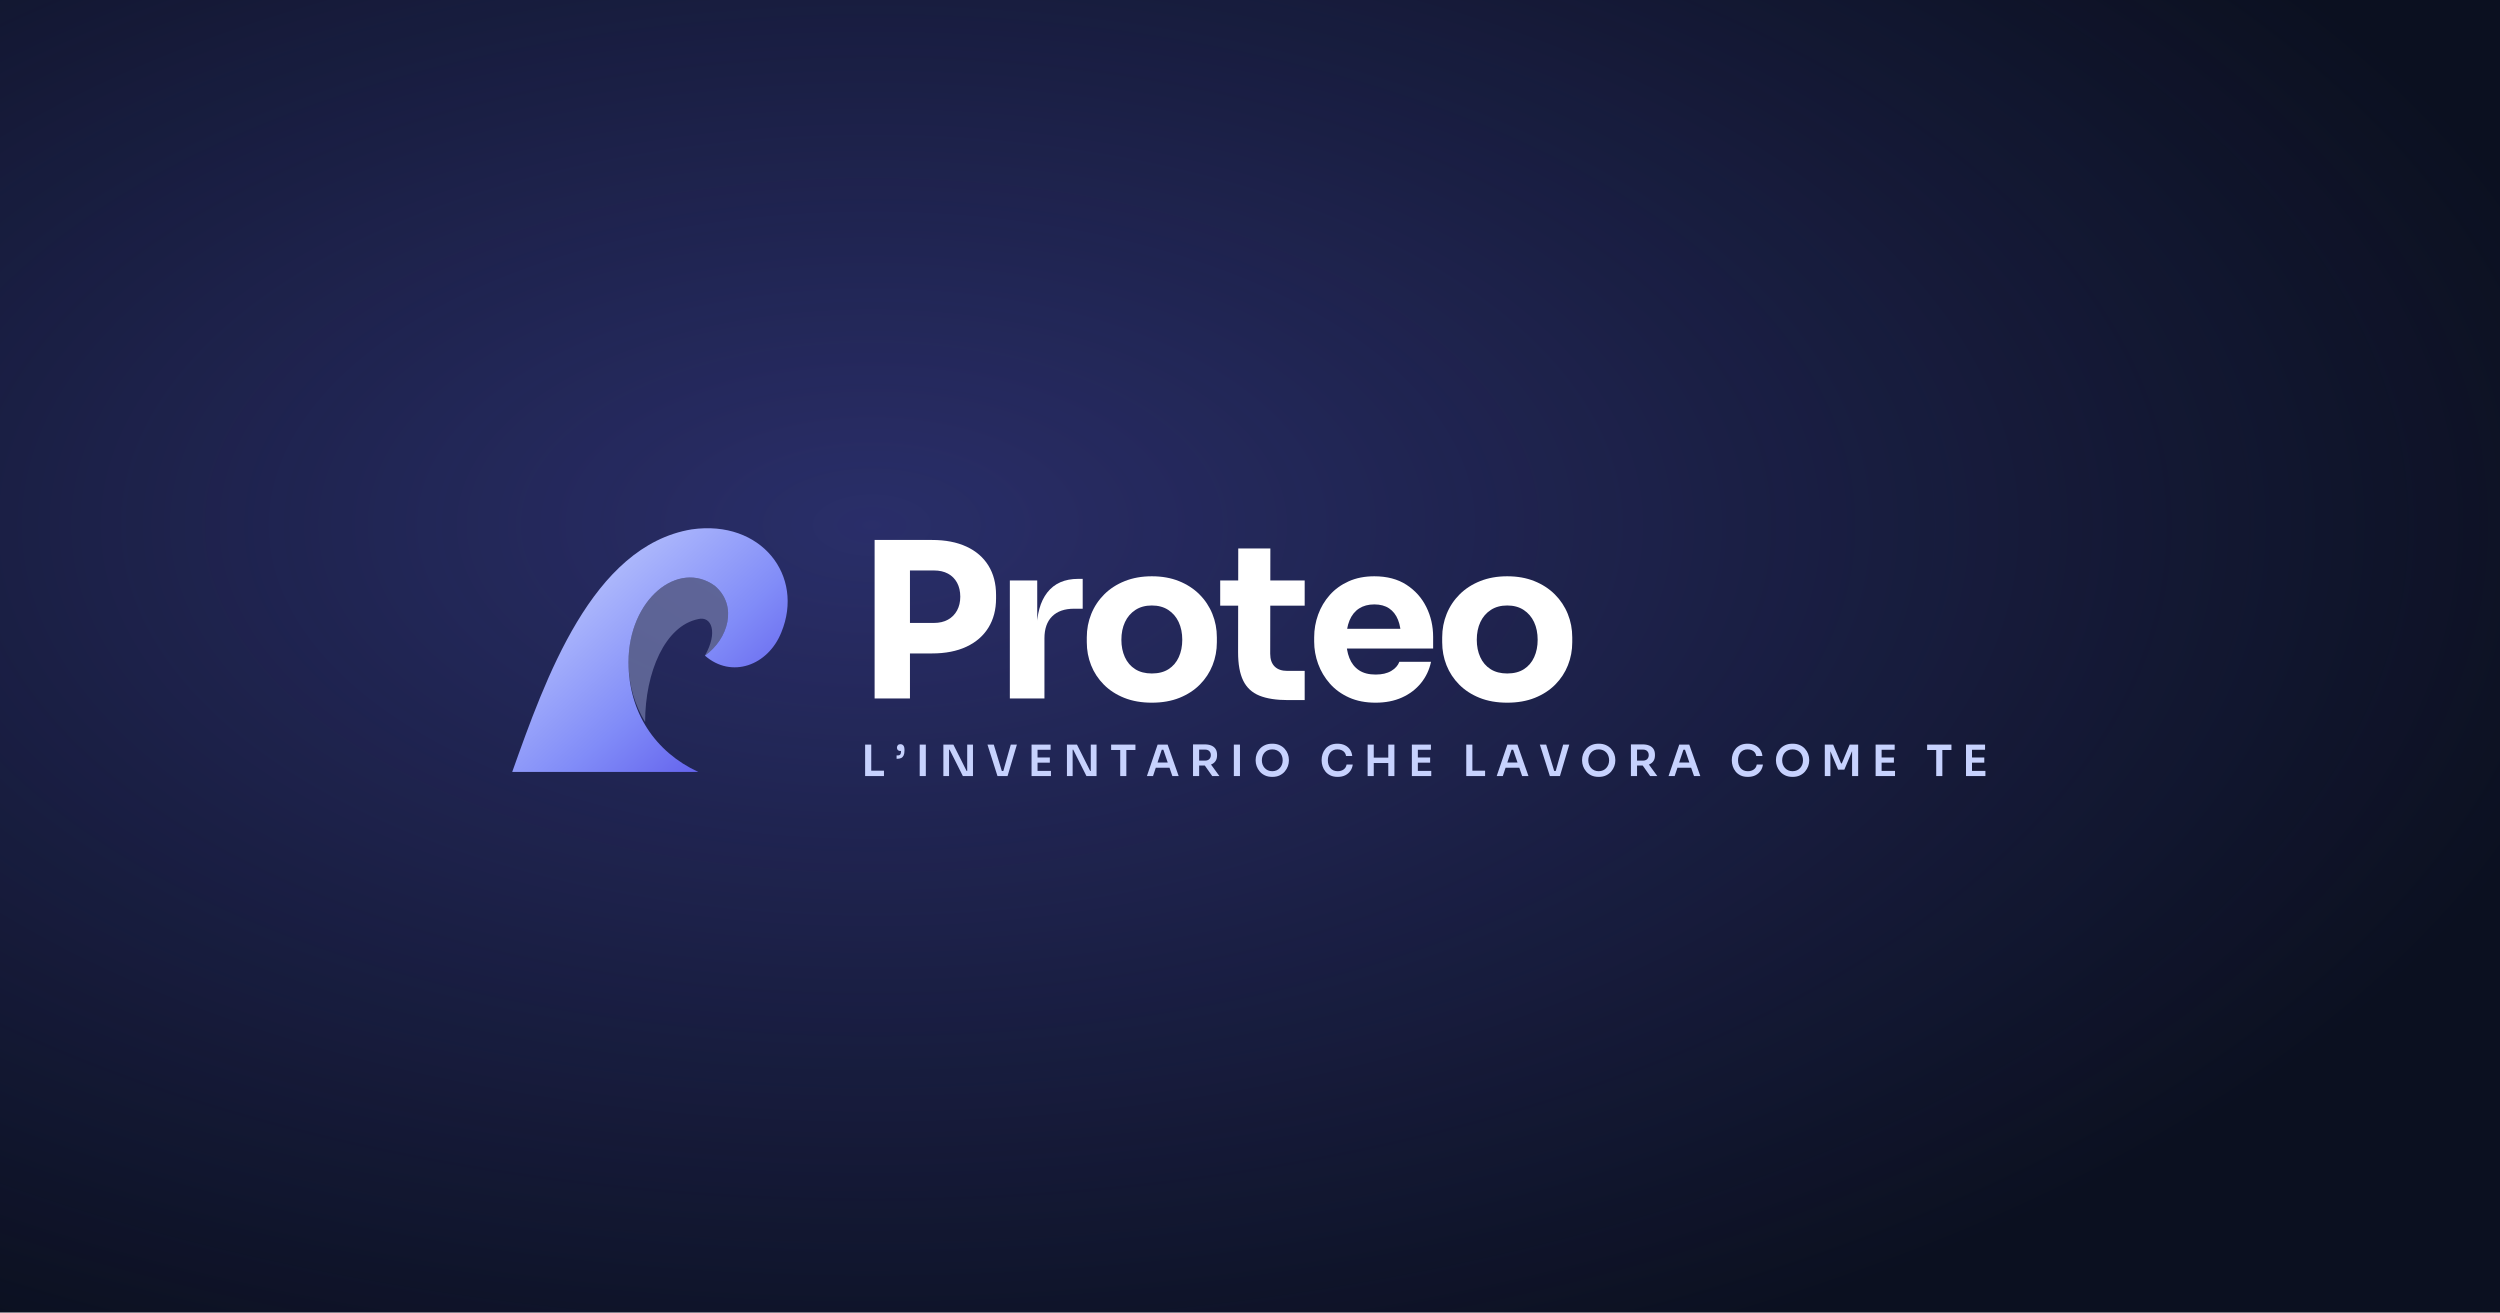
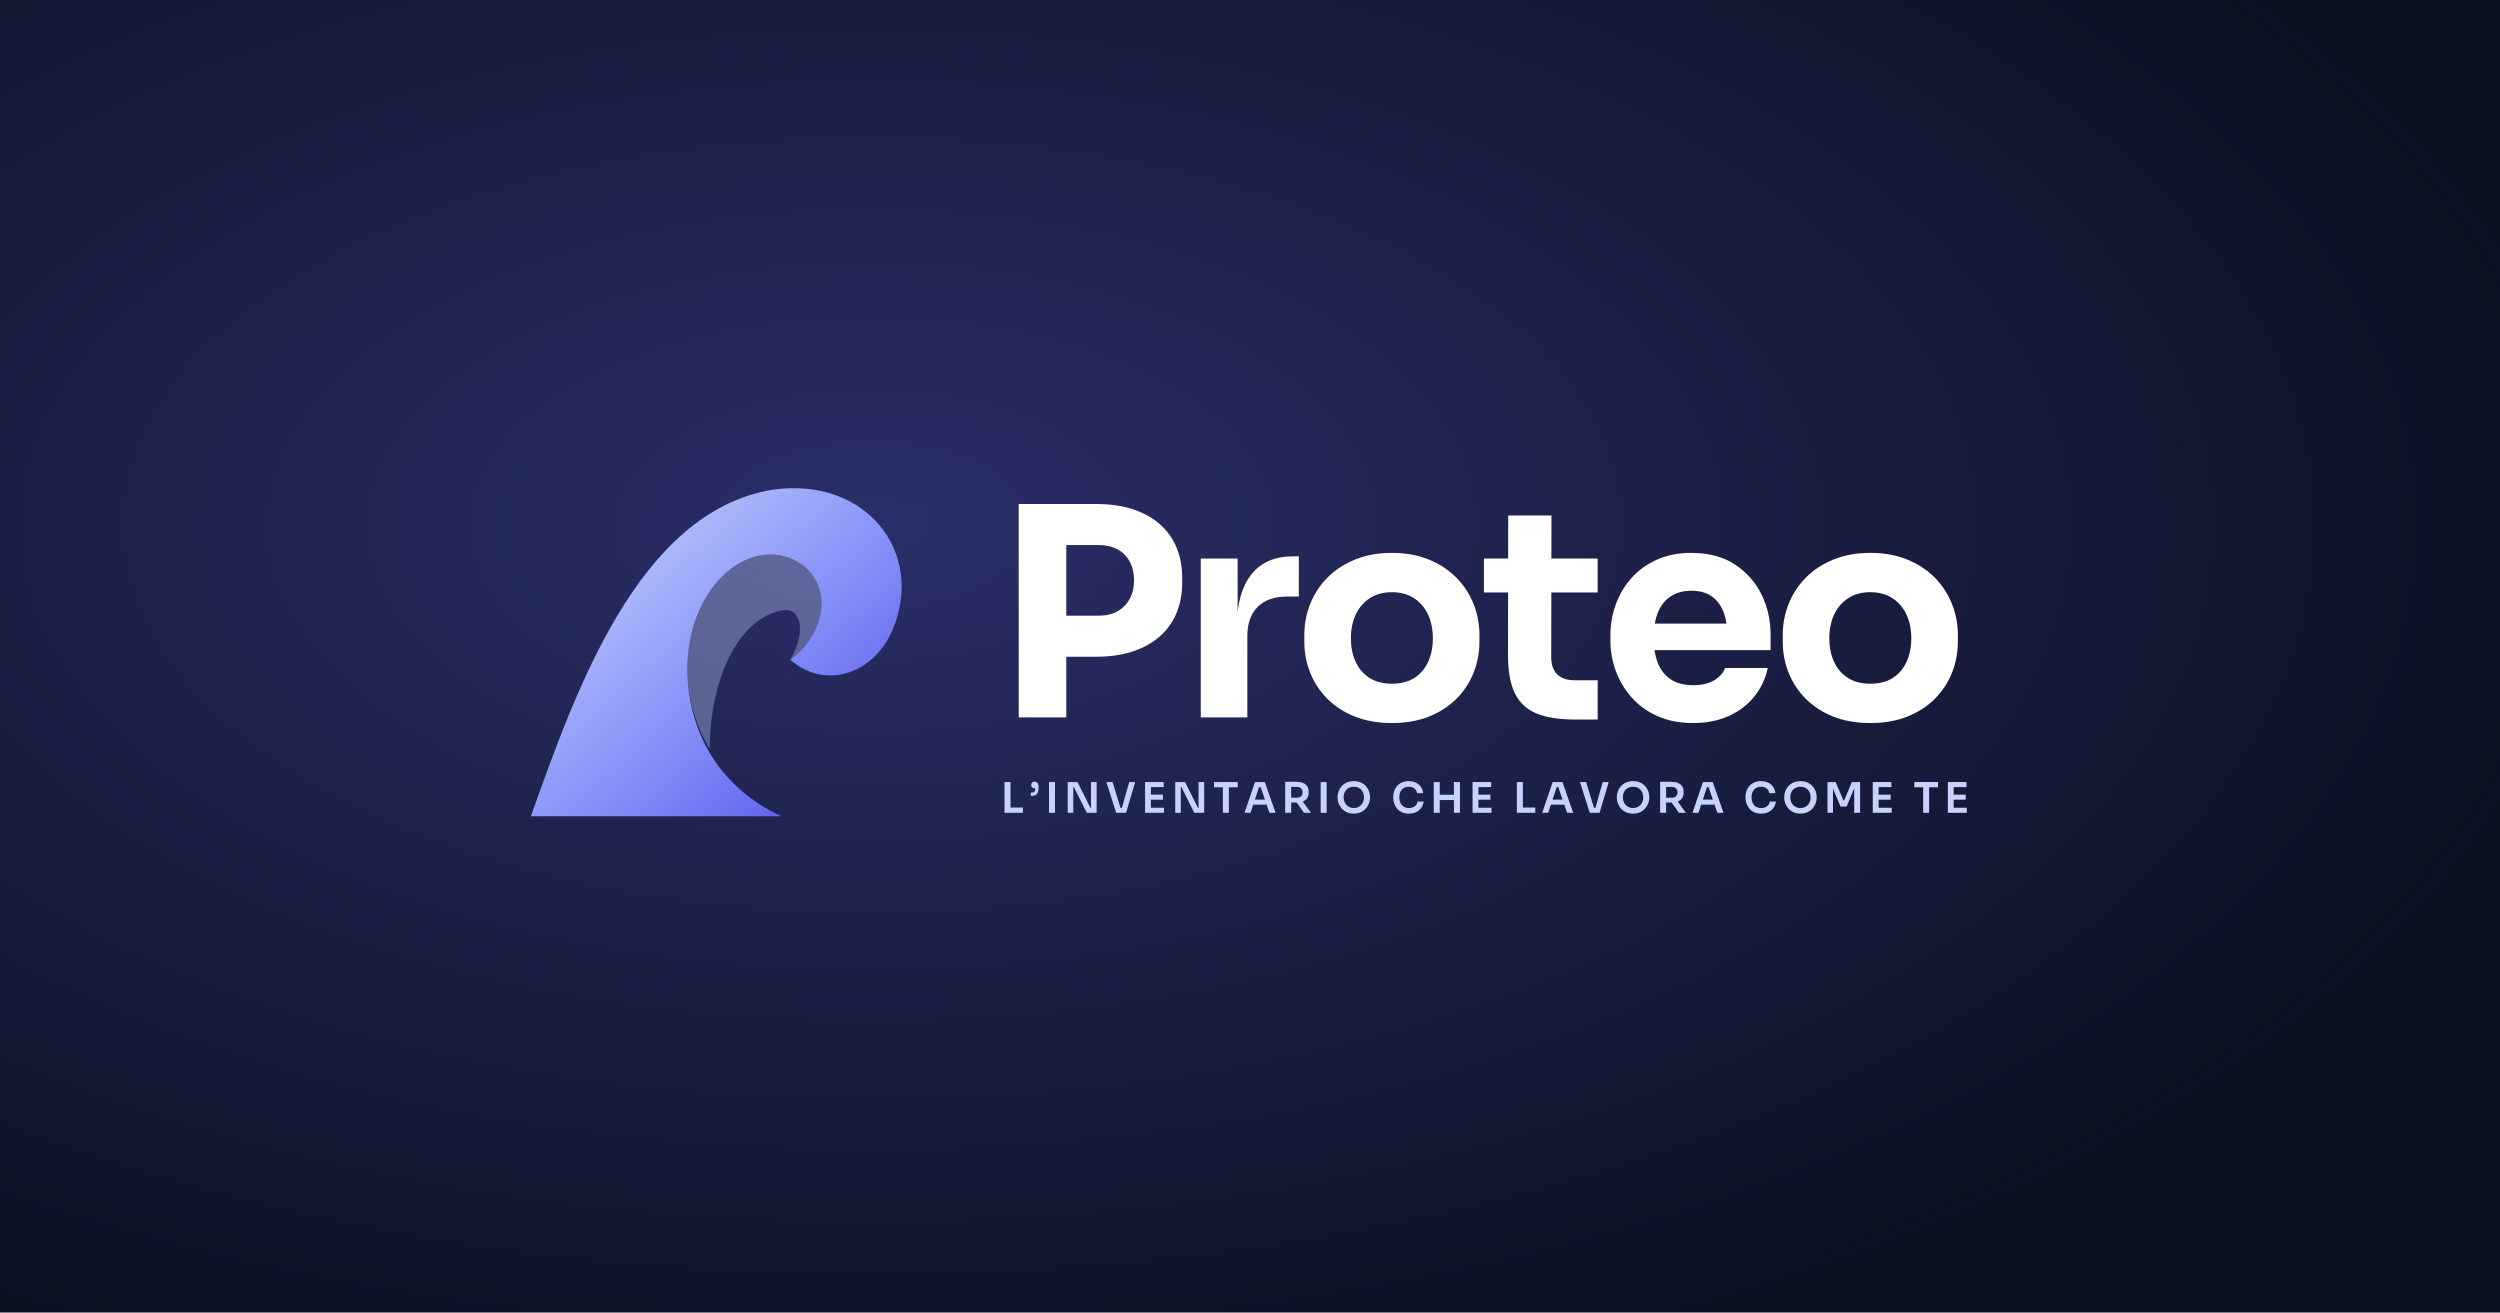
<svg xmlns="http://www.w3.org/2000/svg" viewBox="0 0 1200.00 630.00" width="1200" height="630">
  <defs>
    <linearGradient id="g1" gradientUnits="userSpaceOnUse" x1="30" y1="28" x2="100" y2="106">
      <stop offset="0" stop-color="#c7d2fe" />
      <stop offset=".55" stop-color="#818cf8" />
      <stop offset="1" stop-color="#4f46e5" />
    </linearGradient>
    <radialGradient id="oglow" cx=".35" cy=".4" r=".7">
      <stop offset="0" stop-color="#6366f1" stop-opacity=".35" />
      <stop offset="1" stop-color="#6366f1" stop-opacity="0" />
    </radialGradient>
  </defs>
  <rect width="1200" height="630" fill="#0b1020" />
  <rect width="1200" height="630" fill="url(#oglow)" />
-   <g transform="translate(220.0,227.6) scale(1.0345)">
+   <g transform="translate(220.0,199.4) scale(1.3926)">
    <g transform="translate(25.0,25.0)">
      <g transform="translate(0,0) scale(1.5416) translate(-20,-26.6)">
        <path d="M20,100 C30,72 44,32 74,27 C95,24 108,41 101,58 C97,68 86,72 78,65 C85,60 88,50 81,44 C70,36 55,48 55,67 C55,82 63,94 76,100 Z" fill="url(#g1)" />
        <path d="M78,65 C85,60 88,50 81,44 C70,36 55,48 55,67 C55,74 57,80 60,85 C60,70 66,56 76,54 C80,53 82,58 78,65 Z" fill="#c7d2fe" opacity=".35" />
      </g>
      <g transform="translate(159.95,79.08)">
        <path d="M22.6 -20.9V-35.05H35.675Q39.525 -35.05 42.25 -36.575Q44.975 -38.1 46.463 -40.85Q47.95 -43.6 47.95 -47.225Q47.95 -50.95 46.463 -53.7Q44.975 -56.45 42.25 -57.925Q39.525 -59.4 35.675 -59.4H22.6V-73.55H34.85Q44.15 -73.55 50.8 -70.475Q57.45 -67.4 61.0 -61.675Q64.55 -55.95 64.55 -48.025V-46.425Q64.55 -38.6 61.0 -32.862Q57.45 -27.125 50.8 -24.013Q44.15 -20.9 34.85 -20.9ZM8.2 0.0V-73.55H24.6V0.0Z" fill="#ffffff" />
        <path d="M70.95 0.0V-54.75H83.65V-31.25H83.4Q83.4 -42.875 88.325 -49.188Q93.25 -55.5 102.65 -55.5H104.75V-41.65H100.75Q94.175 -41.65 90.588 -38.113Q87.0 -34.575 87.0 -27.925V0.0Z" fill="#ffffff" />
        <path d="M136.825 1.95Q129.6 1.95 124 -0.3Q118.4 -2.55 114.525 -6.463Q110.65 -10.375 108.65 -15.425Q106.65 -20.475 106.65 -26.1V-28.35Q106.65 -34.125 108.738 -39.263Q110.825 -44.4 114.75 -48.312Q118.675 -52.225 124.275 -54.463Q129.875 -56.7 136.825 -56.7Q143.85 -56.7 149.413 -54.463Q154.975 -52.225 158.9 -48.312Q162.825 -44.4 164.913 -39.263Q167.0 -34.125 167.0 -28.35V-26.1Q167.0 -20.475 165.0 -15.425Q163.0 -10.375 159.125 -6.463Q155.25 -2.55 149.65 -0.3Q144.05 1.95 136.825 1.95ZM136.825 -11.6Q141.475 -11.6 144.6 -13.613Q147.725 -15.625 149.338 -19.188Q150.95 -22.75 150.95 -27.225Q150.95 -31.875 149.288 -35.438Q147.625 -39.0 144.463 -41.075Q141.3 -43.15 136.825 -43.15Q132.375 -43.15 129.2 -41.075Q126.025 -39.0 124.363 -35.438Q122.7 -31.875 122.7 -27.225Q122.7 -22.75 124.313 -19.188Q125.925 -15.625 129.088 -13.613Q132.25 -11.6 136.825 -11.6Z" fill="#ffffff" />
        <path d="M200.075 0.75Q191.825 0.75 186.725 -1.325Q181.625 -3.4 179.238 -8.262Q176.85 -13.125 176.85 -21.425L176.925 -69.6H191.825L191.75 -20.75Q191.75 -16.9 193.8 -14.85Q195.85 -12.8 199.7 -12.8H207.75V0.75ZM168.55 -43.05V-54.75H207.75V-43.05Z" fill="#ffffff" />
        <path d="M240.65 1.95Q233.65 1.95 228.325 -0.45Q223 -2.85 219.425 -6.913Q215.85 -10.975 214 -16.025Q212.15 -21.075 212.15 -26.4V-28.35Q212.15 -33.85 214 -38.938Q215.85 -44.025 219.388 -48.013Q222.925 -52.0 228.138 -54.35Q233.35 -56.7 240.05 -56.7Q248.9 -56.7 254.963 -52.763Q261.025 -48.825 264.188 -42.438Q267.35 -36.05 267.35 -28.6V-23.175H218.9V-32.325H257.725L252.45 -28.05Q252.45 -33.0 251.063 -36.475Q249.675 -39.95 246.938 -41.8Q244.2 -43.65 240.05 -43.65Q235.925 -43.65 233 -41.763Q230.075 -39.875 228.563 -36.237Q227.05 -32.6 227.05 -27.3Q227.05 -22.425 228.488 -18.775Q229.925 -15.125 232.925 -13.113Q235.925 -11.1 240.65 -11.1Q245.075 -11.1 247.9 -12.775Q250.725 -14.45 251.675 -17.025H266.375Q265.2 -11.45 261.713 -7.15Q258.225 -2.85 252.888 -0.45Q247.55 1.95 240.65 1.95Z" fill="#ffffff" />
        <path d="M301.725 1.95Q294.5 1.95 288.9 -0.3Q283.3 -2.55 279.425 -6.463Q275.55 -10.375 273.55 -15.425Q271.55 -20.475 271.55 -26.1V-28.35Q271.55 -34.125 273.638 -39.263Q275.725 -44.4 279.65 -48.312Q283.575 -52.225 289.175 -54.463Q294.775 -56.7 301.725 -56.7Q308.75 -56.7 314.313 -54.463Q319.875 -52.225 323.8 -48.312Q327.725 -44.4 329.812 -39.263Q331.9 -34.125 331.9 -28.35V-26.1Q331.9 -20.475 329.9 -15.425Q327.9 -10.375 324.025 -6.463Q320.15 -2.55 314.55 -0.3Q308.95 1.95 301.725 1.95ZM301.725 -11.6Q306.375 -11.6 309.5 -13.613Q312.625 -15.625 314.238 -19.188Q315.85 -22.75 315.85 -27.225Q315.85 -31.875 314.188 -35.438Q312.525 -39.0 309.363 -41.075Q306.2 -43.15 301.725 -43.15Q297.275 -43.15 294.1 -41.075Q290.925 -39.0 289.263 -35.438Q287.6 -31.875 287.6 -27.225Q287.6 -22.75 289.213 -19.188Q290.825 -15.625 293.988 -13.613Q297.15 -11.6 301.725 -11.6Z" fill="#ffffff" />
      </g>
-       <g transform="translate(161.95,115.08)">
-         <path d="M1.8 0.0V-14.6H4.64V0.0ZM4.24 0.0V-2.5H10.54V0.0Z" fill="#c7d2fe" />
-         <path d="M16.4 -8.02V-9.58H16.87Q17.45 -9.58 17.795 -9.76Q18.14 -9.94 18.3 -10.37Q18.46 -10.8 18.46 -11.52V-13.0L19.03 -11.87Q18.89 -11.77 18.635 -11.705Q18.38 -11.64 18.1 -11.64Q17.44 -11.64 17.0 -12.045Q16.56 -12.45 16.56 -13.18Q16.56 -13.86 16.98 -14.33Q17.4 -14.8 18.18 -14.8Q18.68 -14.8 19.105 -14.565Q19.53 -14.33 19.795 -13.765Q20.06 -13.2 20.06 -12.2V-11.86Q20.06 -10.43 19.67 -9.59Q19.28 -8.75 18.54 -8.385Q17.8 -8.02 16.74 -8.02Z" fill="#c7d2fe" />
-         <path d="M27.12 0.0V-14.6H29.96V0.0Z" fill="#c7d2fe" />
-         <path d="M38.1 0.0V-14.6H42.75L48.89 -2.36H49.56L49.16 -2.0V-14.6H51.84V0.0H47.15L41.01 -12.24H40.34L40.74 -12.6V0.0Z" fill="#c7d2fe" />
-         <path d="M63.21 0.0 58.56 -14.6H61.49L65.35 -1.95L64.52 -2.36H66.68L65.81 -1.95L69.38 -14.6H72.22L67.89 0.0Z" fill="#c7d2fe" />
-         <path d="M79.02 0.0V-14.6H81.8V0.0ZM81.4 0.0V-2.4H88.02V0.0ZM81.4 -6.22V-8.62H87.5V-6.22ZM81.4 -12.2V-14.6H87.86V-12.2Z" fill="#c7d2fe" />
-         <path d="M95.44 0.0V-14.6H100.09L106.23 -2.36H106.9L106.5 -2.0V-14.6H109.18V0.0H104.49L98.35 -12.24H97.68L98.08 -12.6V0.0Z" fill="#c7d2fe" />
-         <path d="M120.16 0.0V-12.5H123.0V0.0ZM115.94 -12.1V-14.6H127.22V-12.1Z" fill="#c7d2fe" />
-         <path d="M132.54 0.0 137.51 -14.6H142.15L147.28 0.0H144.35L140.02 -12.66L141.03 -12.22H138.53L139.58 -12.66L135.38 0.0ZM136.02 -3.87 136.91 -6.27H142.83L143.72 -3.87Z" fill="#c7d2fe" />
-         <path d="M153.94 0.0V-14.7H156.78V0.0ZM162.85 0.0 158.38 -6.35H161.55L166.18 0.0ZM155.94 -4.88V-7.18H159.65Q160.44 -7.18 161.01 -7.5Q161.58 -7.82 161.895 -8.395Q162.21 -8.97 162.21 -9.72Q162.21 -10.48 161.895 -11.055Q161.58 -11.63 161.01 -11.955Q160.44 -12.28 159.65 -12.28H155.94V-14.7H159.36Q161.11 -14.7 162.4 -14.175Q163.69 -13.65 164.39 -12.595Q165.09 -11.54 165.09 -9.93V-9.61Q165.09 -8.0 164.38 -6.955Q163.67 -5.91 162.39 -5.395Q161.11 -4.88 159.36 -4.88Z" fill="#c7d2fe" />
-         <path d="M172.88 0.0V-14.6H175.72V0.0Z" fill="#c7d2fe" />
-         <path d="M190.71 0.38Q188.73 0.38 187.28 -0.315Q185.83 -1.01 184.88 -2.145Q183.93 -3.28 183.465 -4.59Q183 -5.9 183 -7.12V-7.56Q183 -8.9 183.48 -10.225Q183.96 -11.55 184.93 -12.635Q185.9 -13.72 187.34 -14.37Q188.78 -15.02 190.71 -15.02Q192.63 -15.02 194.07 -14.37Q195.51 -13.72 196.48 -12.635Q197.45 -11.55 197.935 -10.225Q198.42 -8.9 198.42 -7.56V-7.12Q198.42 -5.9 197.95 -4.59Q197.48 -3.28 196.53 -2.145Q195.58 -1.01 194.13 -0.315Q192.68 0.38 190.71 0.38ZM190.71 -2.26Q191.83 -2.26 192.725 -2.66Q193.62 -3.06 194.25 -3.765Q194.88 -4.47 195.21 -5.38Q195.54 -6.29 195.54 -7.32Q195.54 -8.41 195.205 -9.33Q194.87 -10.25 194.24 -10.935Q193.61 -11.62 192.715 -12.0Q191.82 -12.38 190.71 -12.38Q189.59 -12.38 188.695 -12.0Q187.8 -11.62 187.17 -10.935Q186.54 -10.25 186.21 -9.33Q185.88 -8.41 185.88 -7.32Q185.88 -6.29 186.21 -5.38Q186.54 -4.47 187.17 -3.765Q187.8 -3.06 188.695 -2.66Q189.59 -2.26 190.71 -2.26Z" fill="#c7d2fe" />
+       <g transform="translate(161.95,111.97)">
+         <path d="M1.307 0.0V-10.601H3.369V0.0ZM3.079 0.0V-1.815H7.653V0.0Z" fill="#c7d2fe" />
+         <path d="M10.383 -5.823V-6.956H10.724Q11.146 -6.956 11.396 -7.087Q11.647 -7.217 11.763 -7.53Q11.879 -7.842 11.879 -8.365V-9.439L12.293 -8.619Q12.191 -8.546 12.006 -8.499Q11.821 -8.452 11.618 -8.452Q11.138 -8.452 10.819 -8.746Q10.499 -9.04 10.499 -9.57Q10.499 -10.064 10.804 -10.405Q11.109 -10.746 11.676 -10.746Q12.039 -10.746 12.347 -10.576Q12.656 -10.405 12.848 -9.995Q13.041 -9.584 13.041 -8.858V-8.611Q13.041 -7.573 12.757 -6.963Q12.474 -6.353 11.937 -6.088Q11.4 -5.823 10.63 -5.823Z" fill="#c7d2fe" />
+         <path d="M16.642 0.0V-10.601H18.704V0.0Z" fill="#c7d2fe" />
+         <path d="M23.09 0.0V-10.601H26.466L30.924 -1.714H31.411L31.12 -1.452V-10.601H33.066V0.0H29.661L25.203 -8.887H24.716L25.007 -9.149V0.0Z" fill="#c7d2fe" />
+         <path d="M39.797 0.0 36.421 -10.601H38.548L41.351 -1.416L40.748 -1.714H42.317L41.685 -1.416L44.277 -10.601H46.339L43.195 0.0Z" fill="#c7d2fe" />
+         <path d="M49.752 0.0V-10.601H51.771V0.0ZM51.48 0.0V-1.743H56.287V0.0ZM51.48 -4.516V-6.259H55.909V-4.516ZM51.48 -8.858V-10.601H56.171V-8.858Z" fill="#c7d2fe" />
+         <path d="M60.15 0.0V-10.601H63.526L67.984 -1.714H68.471L68.18 -1.452V-10.601H70.126V0.0H66.721L62.263 -8.887H61.776L62.067 -9.149V0.0Z" fill="#c7d2fe" />
+         <path d="M76.574 0.0V-9.076H78.636V0.0ZM73.51 -8.786V-10.601H81.7V-8.786Z" fill="#c7d2fe" />
+         <path d="M84.038 0.0 87.647 -10.601H91.016L94.741 0.0H92.613L89.469 -9.192L90.203 -8.873H88.387L89.15 -9.192L86.1 0.0ZM86.565 -2.81 87.211 -4.553H91.51L92.156 -2.81Z" fill="#c7d2fe" />
+         <path d="M98.052 0.0V-10.674H100.114V0.0ZM104.521 0.0 101.276 -4.611H103.577L106.939 0.0ZM99.504 -3.543V-5.213H102.198Q102.771 -5.213 103.185 -5.446Q103.599 -5.678 103.828 -6.096Q104.057 -6.513 104.057 -7.058Q104.057 -7.609 103.828 -8.027Q103.599 -8.444 103.185 -8.68Q102.771 -8.916 102.198 -8.916H99.504V-10.674H101.987Q103.258 -10.674 104.195 -10.292Q105.131 -9.911 105.639 -9.145Q106.148 -8.379 106.148 -7.21V-6.978Q106.148 -5.809 105.632 -5.05Q105.117 -4.291 104.187 -3.917Q103.258 -3.543 101.987 -3.543Z" fill="#c7d2fe" />
+         <path d="M110.279 0.0V-10.601H112.341V0.0Z" fill="#c7d2fe" />
+         <path d="M121.701 0.276Q120.263 0.276 119.21 -0.229Q118.157 -0.733 117.468 -1.557Q116.778 -2.382 116.44 -3.333Q116.102 -4.284 116.102 -5.17V-5.489Q116.102 -6.462 116.451 -7.424Q116.8 -8.386 117.504 -9.174Q118.208 -9.962 119.254 -10.434Q120.299 -10.906 121.701 -10.906Q123.095 -10.906 124.14 -10.434Q125.186 -9.962 125.89 -9.174Q126.595 -8.386 126.947 -7.424Q127.299 -6.462 127.299 -5.489V-5.17Q127.299 -4.284 126.958 -3.333Q126.616 -2.382 125.927 -1.557Q125.237 -0.733 124.184 -0.229Q123.131 0.276 121.701 0.276ZM121.701 -1.641Q122.514 -1.641 123.164 -1.931Q123.814 -2.222 124.271 -2.734Q124.728 -3.246 124.968 -3.906Q125.208 -4.567 125.208 -5.315Q125.208 -6.106 124.964 -6.774Q124.721 -7.442 124.264 -7.94Q123.806 -8.437 123.156 -8.713Q122.507 -8.989 121.701 -8.989Q120.887 -8.989 120.238 -8.713Q119.588 -8.437 119.13 -7.94Q118.673 -7.442 118.433 -6.774Q118.194 -6.106 118.194 -5.315Q118.194 -4.567 118.433 -3.906Q118.673 -3.246 119.13 -2.734Q119.588 -2.222 120.238 -1.931Q120.887 -1.641 121.701 -1.641Z" fill="#c7d2fe" />
        <path d="" fill="#c7d2fe" />
-         <path d="M221.06 0.38Q219.07 0.38 217.655 -0.315Q216.24 -1.01 215.35 -2.135Q214.46 -3.26 214.04 -4.575Q213.62 -5.89 213.62 -7.12V-7.56Q213.62 -8.91 214.05 -10.235Q214.48 -11.56 215.375 -12.64Q216.27 -13.72 217.66 -14.37Q219.05 -15.02 220.95 -15.02Q222.93 -15.02 224.405 -14.305Q225.88 -13.59 226.76 -12.305Q227.64 -11.02 227.81 -9.3H224.95Q224.8 -10.3 224.25 -10.985Q223.7 -11.67 222.855 -12.025Q222.01 -12.38 220.95 -12.38Q219.87 -12.38 219.035 -12.005Q218.2 -11.63 217.64 -10.95Q217.08 -10.27 216.79 -9.35Q216.5 -8.43 216.5 -7.32Q216.5 -6.24 216.79 -5.32Q217.08 -4.4 217.66 -3.71Q218.24 -3.02 219.09 -2.64Q219.94 -2.26 221.06 -2.26Q222.7 -2.26 223.825 -3.07Q224.95 -3.88 225.19 -5.34H228.05Q227.86 -3.77 226.995 -2.47Q226.13 -1.17 224.635 -0.395Q223.14 0.38 221.06 0.38Z" fill="#c7d2fe" />
-         <path d="M244.54 0.0V-14.6H247.38V0.0ZM234.96 0.0V-14.6H237.8V0.0ZM237.28 -6.06V-8.56H245.06V-6.06Z" fill="#c7d2fe" />
-         <path d="M255.48 0.0V-14.6H258.26V0.0ZM257.86 0.0V-2.4H264.48V0.0ZM257.86 -6.22V-8.62H263.96V-6.22ZM257.86 -12.2V-14.6H264.32V-12.2Z" fill="#c7d2fe" />
+         <path d="M140.688 0.276Q139.243 0.276 138.216 -0.229Q137.188 -0.733 136.542 -1.55Q135.896 -2.367 135.591 -3.322Q135.286 -4.277 135.286 -5.17V-5.489Q135.286 -6.469 135.598 -7.432Q135.91 -8.394 136.56 -9.178Q137.21 -9.962 138.219 -10.434Q139.229 -10.906 140.608 -10.906Q142.046 -10.906 143.117 -10.387Q144.188 -9.868 144.827 -8.935Q145.466 -8.002 145.589 -6.753H143.513Q143.404 -7.479 143.004 -7.976Q142.605 -8.474 141.991 -8.731Q141.378 -8.989 140.608 -8.989Q139.824 -8.989 139.218 -8.717Q138.611 -8.444 138.205 -7.951Q137.798 -7.457 137.588 -6.789Q137.377 -6.121 137.377 -5.315Q137.377 -4.531 137.588 -3.863Q137.798 -3.195 138.219 -2.694Q138.64 -2.193 139.258 -1.917Q139.875 -1.641 140.688 -1.641Q141.879 -1.641 142.696 -2.229Q143.513 -2.817 143.687 -3.877H145.763Q145.625 -2.737 144.997 -1.793Q144.369 -0.85 143.284 -0.287Q142.198 0.276 140.688 0.276Z" fill="#c7d2fe" />
+         <path d="M156.212 0.0V-10.601H158.274V0.0ZM149.256 0.0V-10.601H151.318V0.0ZM150.94 -4.4V-6.215H156.589V-4.4Z" fill="#c7d2fe" />
+         <path d="M162.631 0.0V-10.601H164.649V0.0ZM164.359 0.0V-1.743H169.165V0.0ZM164.359 -4.516V-6.259H168.788V-4.516ZM164.359 -8.858V-10.601H169.049V-8.858Z" fill="#c7d2fe" />
        <path d="" fill="#c7d2fe" />
-         <path d="M280.72 0.0V-14.6H283.56V0.0ZM283.16 0.0V-2.5H289.46V0.0Z" fill="#c7d2fe" />
-         <path d="M294.84 0.0 299.81 -14.6H304.45L309.58 0.0H306.65L302.32 -12.66L303.33 -12.22H300.83L301.88 -12.66L297.68 0.0ZM298.32 -3.87 299.21 -6.27H305.13L306.02 -3.87Z" fill="#c7d2fe" />
-         <path d="M319.51 0.0 314.86 -14.6H317.79L321.65 -1.95L320.82 -2.36H322.98L322.11 -1.95L325.68 -14.6H328.52L324.19 0.0Z" fill="#c7d2fe" />
-         <path d="M342.17 0.38Q340.19 0.38 338.74 -0.315Q337.29 -1.01 336.34 -2.145Q335.39 -3.28 334.925 -4.59Q334.46 -5.9 334.46 -7.12V-7.56Q334.46 -8.9 334.94 -10.225Q335.42 -11.55 336.39 -12.635Q337.36 -13.72 338.8 -14.37Q340.24 -15.02 342.17 -15.02Q344.09 -15.02 345.53 -14.37Q346.97 -13.72 347.94 -12.635Q348.91 -11.55 349.395 -10.225Q349.88 -8.9 349.88 -7.56V-7.12Q349.88 -5.9 349.41 -4.59Q348.94 -3.28 347.99 -2.145Q347.04 -1.01 345.59 -0.315Q344.14 0.38 342.17 0.38ZM342.17 -2.26Q343.29 -2.26 344.185 -2.66Q345.08 -3.06 345.71 -3.765Q346.34 -4.47 346.67 -5.38Q347.0 -6.29 347.0 -7.32Q347.0 -8.41 346.665 -9.33Q346.33 -10.25 345.7 -10.935Q345.07 -11.62 344.175 -12.0Q343.28 -12.38 342.17 -12.38Q341.05 -12.38 340.155 -12.0Q339.26 -11.62 338.63 -10.935Q338.0 -10.25 337.67 -9.33Q337.34 -8.41 337.34 -7.32Q337.34 -6.29 337.67 -5.38Q338.0 -4.47 338.63 -3.765Q339.26 -3.06 340.155 -2.66Q341.05 -2.26 342.17 -2.26Z" fill="#c7d2fe" />
-         <path d="M357.12 0.0V-14.7H359.96V0.0ZM366.03 0.0 361.56 -6.35H364.73L369.36 0.0ZM359.12 -4.88V-7.18H362.83Q363.62 -7.18 364.19 -7.5Q364.76 -7.82 365.075 -8.395Q365.39 -8.97 365.39 -9.72Q365.39 -10.48 365.075 -11.055Q364.76 -11.63 364.19 -11.955Q363.62 -12.28 362.83 -12.28H359.12V-14.7H362.54Q364.29 -14.7 365.58 -14.175Q366.87 -13.65 367.57 -12.595Q368.27 -11.54 368.27 -9.93V-9.61Q368.27 -8.0 367.56 -6.955Q366.85 -5.91 365.57 -5.395Q364.29 -4.88 362.54 -4.88Z" fill="#c7d2fe" />
-         <path d="M374.58 0.0 379.55 -14.6H384.19L389.32 0.0H386.39L382.06 -12.66L383.07 -12.22H380.57L381.62 -12.66L377.42 0.0ZM378.06 -3.87 378.95 -6.27H384.87L385.76 -3.87Z" fill="#c7d2fe" />
+         <path d="M177.908 0.0V-10.601H179.97V0.0ZM179.679 0.0V-1.815H184.254V0.0Z" fill="#c7d2fe" />
+         <path d="M186.635 0.0 190.244 -10.601H193.613L197.338 0.0H195.21L192.066 -9.192L192.8 -8.873H190.985L191.747 -9.192L188.697 0.0ZM189.162 -2.81 189.808 -4.553H194.107L194.753 -2.81Z" fill="#c7d2fe" />
+         <path d="M203.023 0.0 199.647 -10.601H201.774L204.577 -1.416L203.974 -1.714H205.543L204.911 -1.416L207.503 -10.601H209.565L206.421 0.0Z" fill="#c7d2fe" />
+         <path d="M217.952 0.276Q216.514 0.276 215.461 -0.229Q214.408 -0.733 213.719 -1.557Q213.029 -2.382 212.691 -3.333Q212.353 -4.284 212.353 -5.17V-5.489Q212.353 -6.462 212.702 -7.424Q213.051 -8.386 213.755 -9.174Q214.459 -9.962 215.505 -10.434Q216.55 -10.906 217.952 -10.906Q219.346 -10.906 220.391 -10.434Q221.437 -9.962 222.141 -9.174Q222.846 -8.386 223.198 -7.424Q223.55 -6.462 223.55 -5.489V-5.17Q223.55 -4.284 223.209 -3.333Q222.867 -2.382 222.178 -1.557Q221.488 -0.733 220.435 -0.229Q219.382 0.276 217.952 0.276ZM217.952 -1.641Q218.765 -1.641 219.415 -1.931Q220.065 -2.222 220.522 -2.734Q220.979 -3.246 221.219 -3.906Q221.459 -4.567 221.459 -5.315Q221.459 -6.106 221.215 -6.774Q220.972 -7.442 220.515 -7.94Q220.057 -8.437 219.407 -8.713Q218.758 -8.989 217.952 -8.989Q217.138 -8.989 216.489 -8.713Q215.839 -8.437 215.381 -7.94Q214.924 -7.442 214.684 -6.774Q214.445 -6.106 214.445 -5.315Q214.445 -4.567 214.684 -3.906Q214.924 -3.246 215.381 -2.734Q215.839 -2.222 216.489 -1.931Q217.138 -1.641 217.952 -1.641Z" fill="#c7d2fe" />
+         <path d="M227.282 0.0V-10.674H229.344V0.0ZM233.751 0.0 230.506 -4.611H232.808L236.169 0.0ZM228.734 -3.543V-5.213H231.428Q232.002 -5.213 232.415 -5.446Q232.829 -5.678 233.058 -6.096Q233.287 -6.513 233.287 -7.058Q233.287 -7.609 233.058 -8.027Q232.829 -8.444 232.415 -8.68Q232.002 -8.916 231.428 -8.916H228.734V-10.674H231.217Q232.488 -10.674 233.425 -10.292Q234.361 -9.911 234.87 -9.145Q235.378 -8.379 235.378 -7.21V-6.978Q235.378 -5.809 234.862 -5.05Q234.347 -4.291 233.417 -3.917Q232.488 -3.543 231.217 -3.543Z" fill="#c7d2fe" />
+         <path d="M238.435 0.0 242.043 -10.601H245.413L249.137 0.0H247.01L243.866 -9.192L244.599 -8.873H242.784L243.546 -9.192L240.497 0.0ZM240.962 -2.81 241.608 -4.553H245.906L246.553 -2.81Z" fill="#c7d2fe" />
        <path d="" fill="#c7d2fe" />
-         <path d="M411.38 0.38Q409.39 0.38 407.975 -0.315Q406.56 -1.01 405.67 -2.135Q404.78 -3.26 404.36 -4.575Q403.94 -5.89 403.94 -7.12V-7.56Q403.94 -8.91 404.37 -10.235Q404.8 -11.56 405.695 -12.64Q406.59 -13.72 407.98 -14.37Q409.37 -15.02 411.27 -15.02Q413.25 -15.02 414.725 -14.305Q416.2 -13.59 417.08 -12.305Q417.96 -11.02 418.13 -9.3H415.27Q415.12 -10.3 414.57 -10.985Q414.02 -11.67 413.175 -12.025Q412.33 -12.38 411.27 -12.38Q410.19 -12.38 409.355 -12.005Q408.52 -11.63 407.96 -10.95Q407.4 -10.27 407.11 -9.35Q406.82 -8.43 406.82 -7.32Q406.82 -6.24 407.11 -5.32Q407.4 -4.4 407.98 -3.71Q408.56 -3.02 409.41 -2.64Q410.26 -2.26 411.38 -2.26Q413.02 -2.26 414.145 -3.07Q415.27 -3.88 415.51 -5.34H418.37Q418.18 -3.77 417.315 -2.47Q416.45 -1.17 414.955 -0.395Q413.46 0.38 411.38 0.38Z" fill="#c7d2fe" />
-         <path d="M432.13 0.38Q430.15 0.38 428.7 -0.315Q427.25 -1.01 426.3 -2.145Q425.35 -3.28 424.885 -4.59Q424.42 -5.9 424.42 -7.12V-7.56Q424.42 -8.9 424.9 -10.225Q425.38 -11.55 426.35 -12.635Q427.32 -13.72 428.76 -14.37Q430.2 -15.02 432.13 -15.02Q434.05 -15.02 435.49 -14.37Q436.93 -13.72 437.9 -12.635Q438.87 -11.55 439.355 -10.225Q439.84 -8.9 439.84 -7.56V-7.12Q439.84 -5.9 439.37 -4.59Q438.9 -3.28 437.95 -2.145Q437 -1.01 435.55 -0.315Q434.1 0.38 432.13 0.38ZM432.13 -2.26Q433.25 -2.26 434.145 -2.66Q435.04 -3.06 435.67 -3.765Q436.3 -4.47 436.63 -5.38Q436.96 -6.29 436.96 -7.32Q436.96 -8.41 436.625 -9.33Q436.29 -10.25 435.66 -10.935Q435.03 -11.62 434.135 -12.0Q433.24 -12.38 432.13 -12.38Q431.01 -12.38 430.115 -12.0Q429.22 -11.62 428.59 -10.935Q427.96 -10.25 427.63 -9.33Q427.3 -8.41 427.3 -7.32Q427.3 -6.29 427.63 -5.38Q427.96 -4.47 428.59 -3.765Q429.22 -3.06 430.115 -2.66Q431.01 -2.26 432.13 -2.26Z" fill="#c7d2fe" />
-         <path d="M447.08 0.0V-14.6H450.96L454.62 -5.88H454.98L458.62 -14.6H462.56V0.0H459.74V-12.46L460.1 -12.42L456.15 -2.98H453.26L449.29 -12.42L449.68 -12.46V0.0Z" fill="#c7d2fe" />
-         <path d="M470.66 0.0V-14.6H473.44V0.0ZM473.04 0.0V-2.4H479.66V0.0ZM473.04 -6.22V-8.62H479.14V-6.22ZM473.04 -12.2V-14.6H479.5V-12.2Z" fill="#c7d2fe" />
+         <path d="M262.105 0.276Q260.661 0.276 259.633 -0.229Q258.606 -0.733 257.959 -1.55Q257.313 -2.367 257.008 -3.322Q256.703 -4.277 256.703 -5.17V-5.489Q256.703 -6.469 257.016 -7.432Q257.328 -8.394 257.978 -9.178Q258.627 -9.962 259.637 -10.434Q260.646 -10.906 262.026 -10.906Q263.463 -10.906 264.534 -10.387Q265.605 -9.868 266.244 -8.935Q266.883 -8.002 267.007 -6.753H264.93Q264.821 -7.479 264.422 -7.976Q264.022 -8.474 263.409 -8.731Q262.795 -8.989 262.026 -8.989Q261.241 -8.989 260.635 -8.717Q260.029 -8.444 259.622 -7.951Q259.216 -7.457 259.005 -6.789Q258.794 -6.121 258.794 -5.315Q258.794 -4.531 259.005 -3.863Q259.216 -3.195 259.637 -2.694Q260.058 -2.193 260.675 -1.917Q261.292 -1.641 262.105 -1.641Q263.296 -1.641 264.113 -2.229Q264.93 -2.817 265.104 -3.877H267.181Q267.043 -2.737 266.415 -1.793Q265.787 -0.85 264.701 -0.287Q263.616 0.276 262.105 0.276Z" fill="#c7d2fe" />
+         <path d="M275.647 0.276Q274.209 0.276 273.157 -0.229Q272.104 -0.733 271.414 -1.557Q270.724 -2.382 270.387 -3.333Q270.049 -4.284 270.049 -5.17V-5.489Q270.049 -6.462 270.397 -7.424Q270.746 -8.386 271.45 -9.174Q272.155 -9.962 273.2 -10.434Q274.246 -10.906 275.647 -10.906Q277.041 -10.906 278.087 -10.434Q279.132 -9.962 279.837 -9.174Q280.541 -8.386 280.893 -7.424Q281.245 -6.462 281.245 -5.489V-5.17Q281.245 -4.284 280.904 -3.333Q280.563 -2.382 279.873 -1.557Q279.183 -0.733 278.13 -0.229Q277.078 0.276 275.647 0.276ZM275.647 -1.641Q276.46 -1.641 277.11 -1.931Q277.76 -2.222 278.217 -2.734Q278.675 -3.246 278.915 -3.906Q279.154 -4.567 279.154 -5.315Q279.154 -6.106 278.911 -6.774Q278.668 -7.442 278.21 -7.94Q277.753 -8.437 277.103 -8.713Q276.453 -8.989 275.647 -8.989Q274.834 -8.989 274.184 -8.713Q273.534 -8.437 273.077 -7.94Q272.619 -7.442 272.38 -6.774Q272.14 -6.106 272.14 -5.315Q272.14 -4.567 272.38 -3.906Q272.619 -3.246 273.077 -2.734Q273.534 -2.222 274.184 -1.931Q274.834 -1.641 275.647 -1.641Z" fill="#c7d2fe" />
+         <path d="M284.977 0.0V-10.601H287.795L290.452 -4.269H290.714L293.357 -10.601H296.217V0.0H294.17V-9.047L294.431 -9.018L291.563 -2.164H289.465L286.582 -9.018L286.865 -9.047V0.0Z" fill="#c7d2fe" />
+         <path d="M300.574 0.0V-10.601H302.592V0.0ZM302.302 0.0V-1.743H307.109V0.0ZM302.302 -4.516V-6.259H306.731V-4.516ZM302.302 -8.858V-10.601H306.993V-8.858Z" fill="#c7d2fe" />
        <path d="" fill="#c7d2fe" />
-         <path d="M498.78 0.0V-12.5H501.62V0.0ZM494.56 -12.1V-14.6H505.84V-12.1Z" fill="#c7d2fe" />
-         <path d="M512.6 0.0V-14.6H515.38V0.0ZM514.98 0.0V-2.4H521.6V0.0ZM514.98 -6.22V-8.62H521.08V-6.22ZM514.98 -12.2V-14.6H521.44V-12.2Z" fill="#c7d2fe" />
+         <path d="M317.942 0.0V-9.076H320.004V0.0ZM314.878 -8.786V-10.601H323.068V-8.786Z" fill="#c7d2fe" />
+         <path d="M326.452 0.0V-10.601H328.47V0.0ZM328.18 0.0V-1.743H332.987V0.0ZM328.18 -4.516V-6.259H332.609V-4.516ZM328.18 -8.858V-10.601H332.871V-8.858Z" fill="#c7d2fe" />
      </g>
    </g>
  </g>
</svg>
